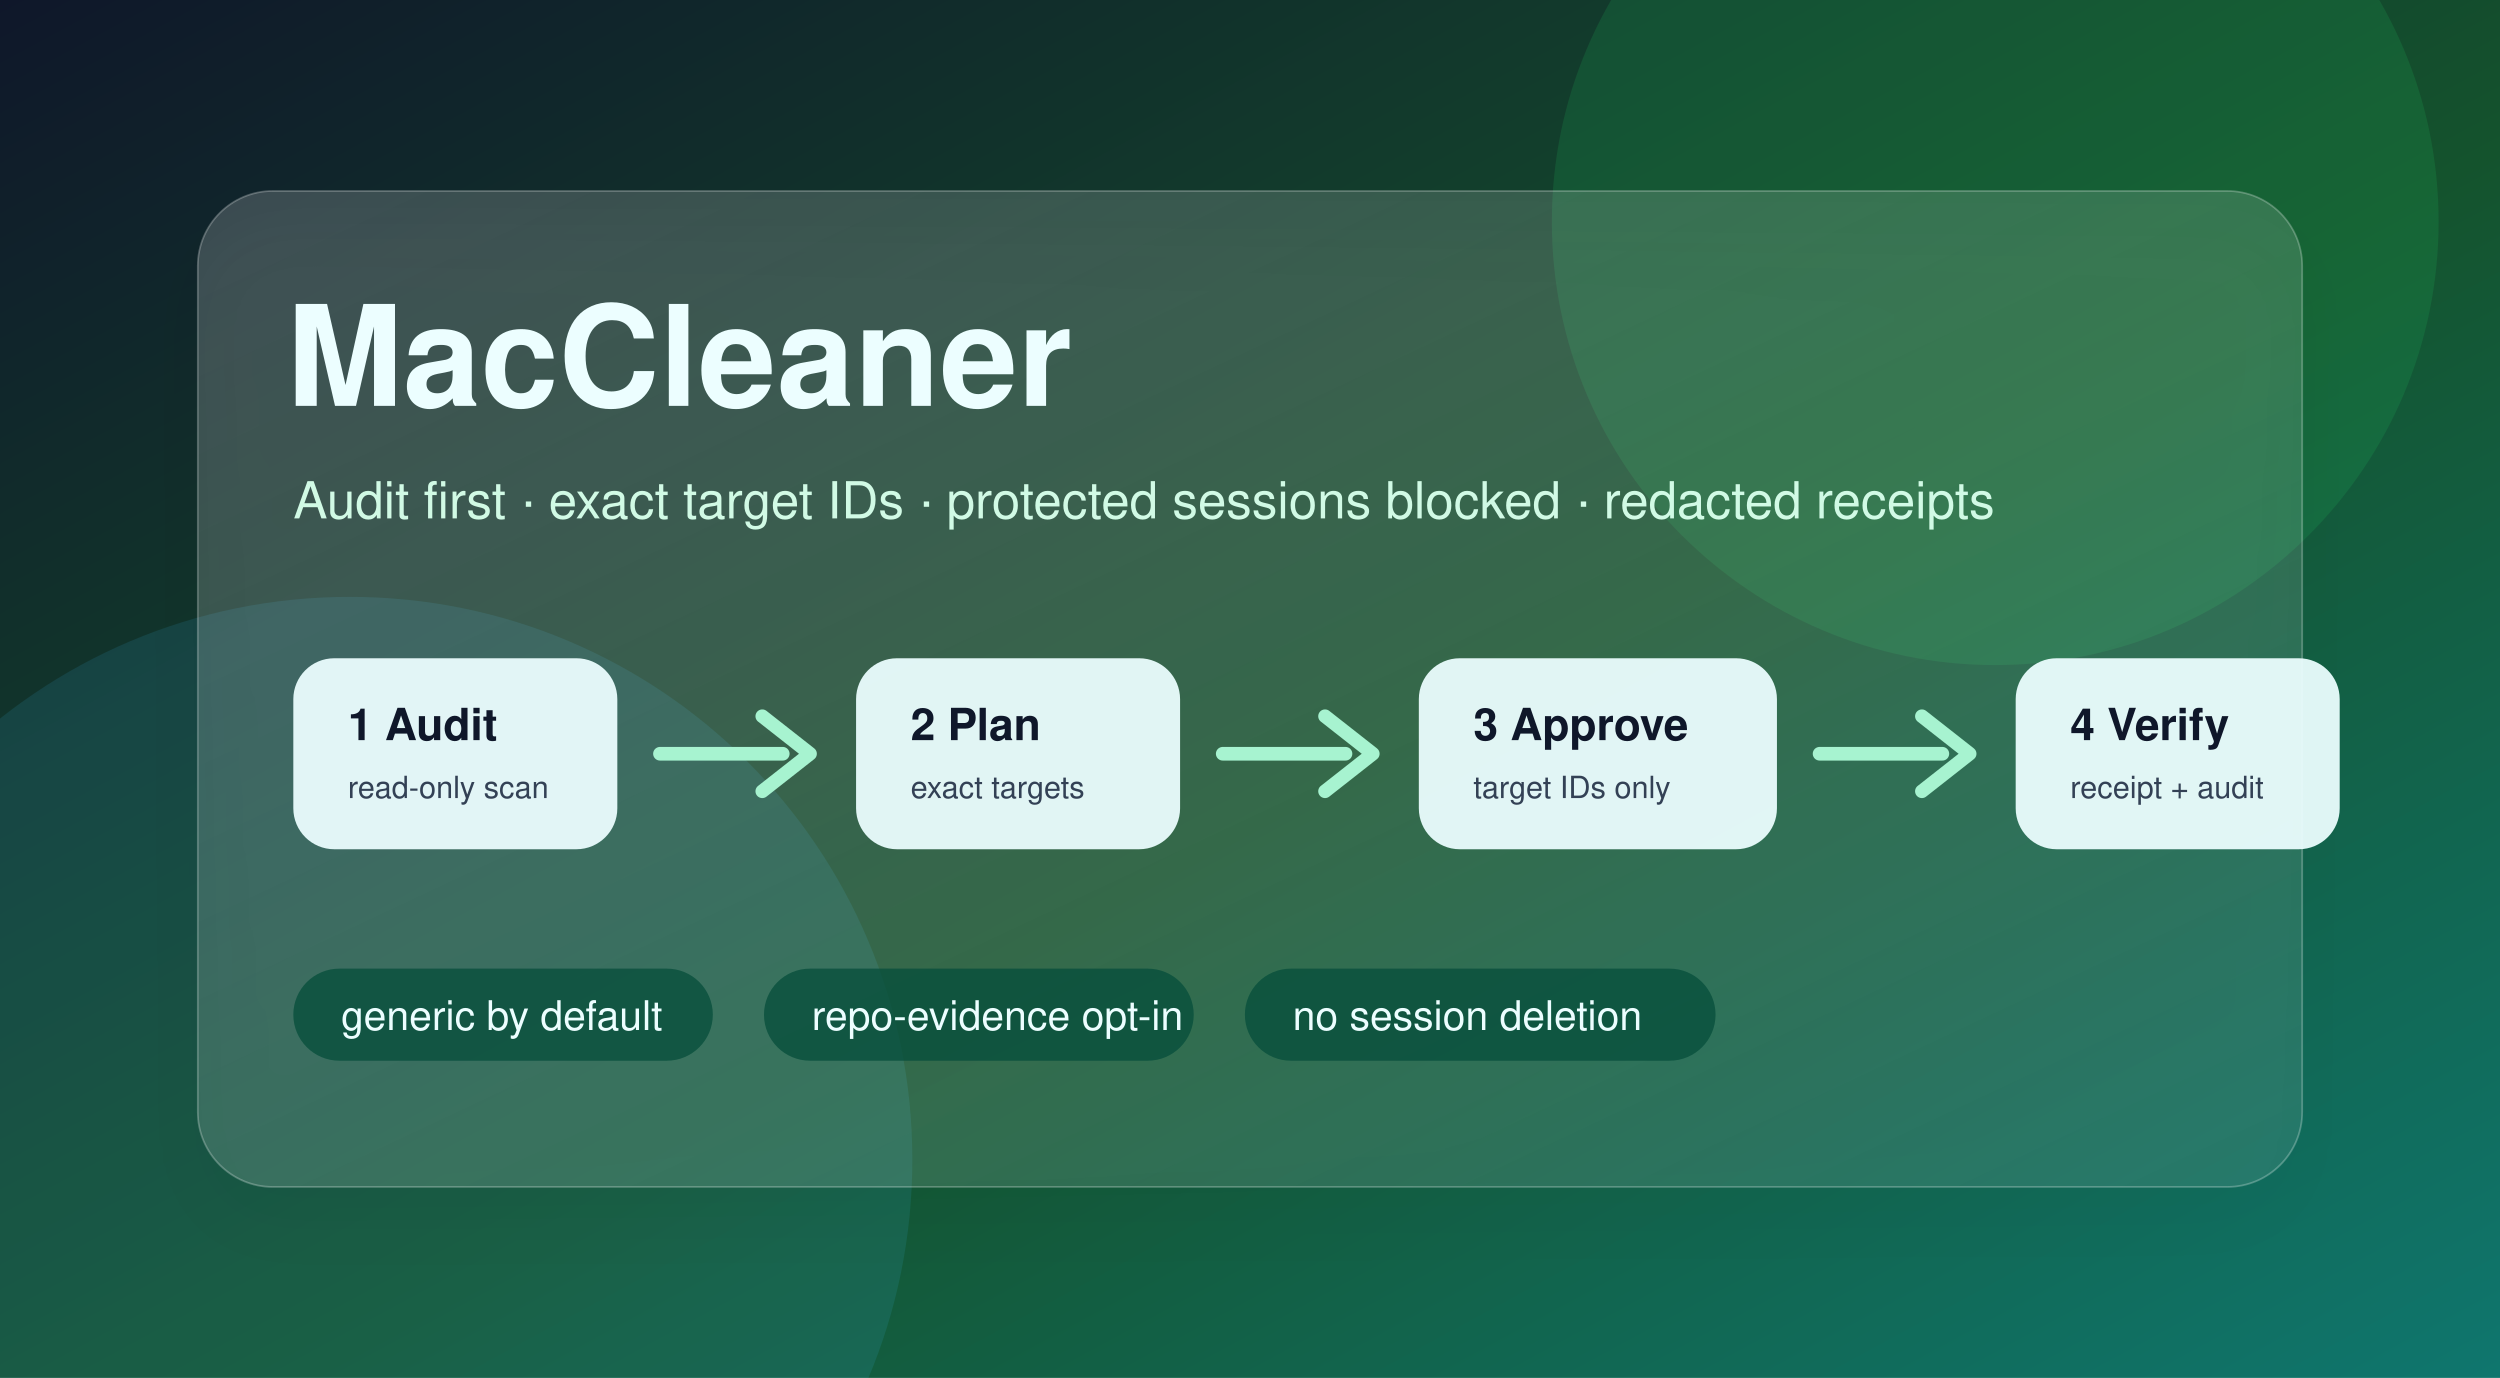
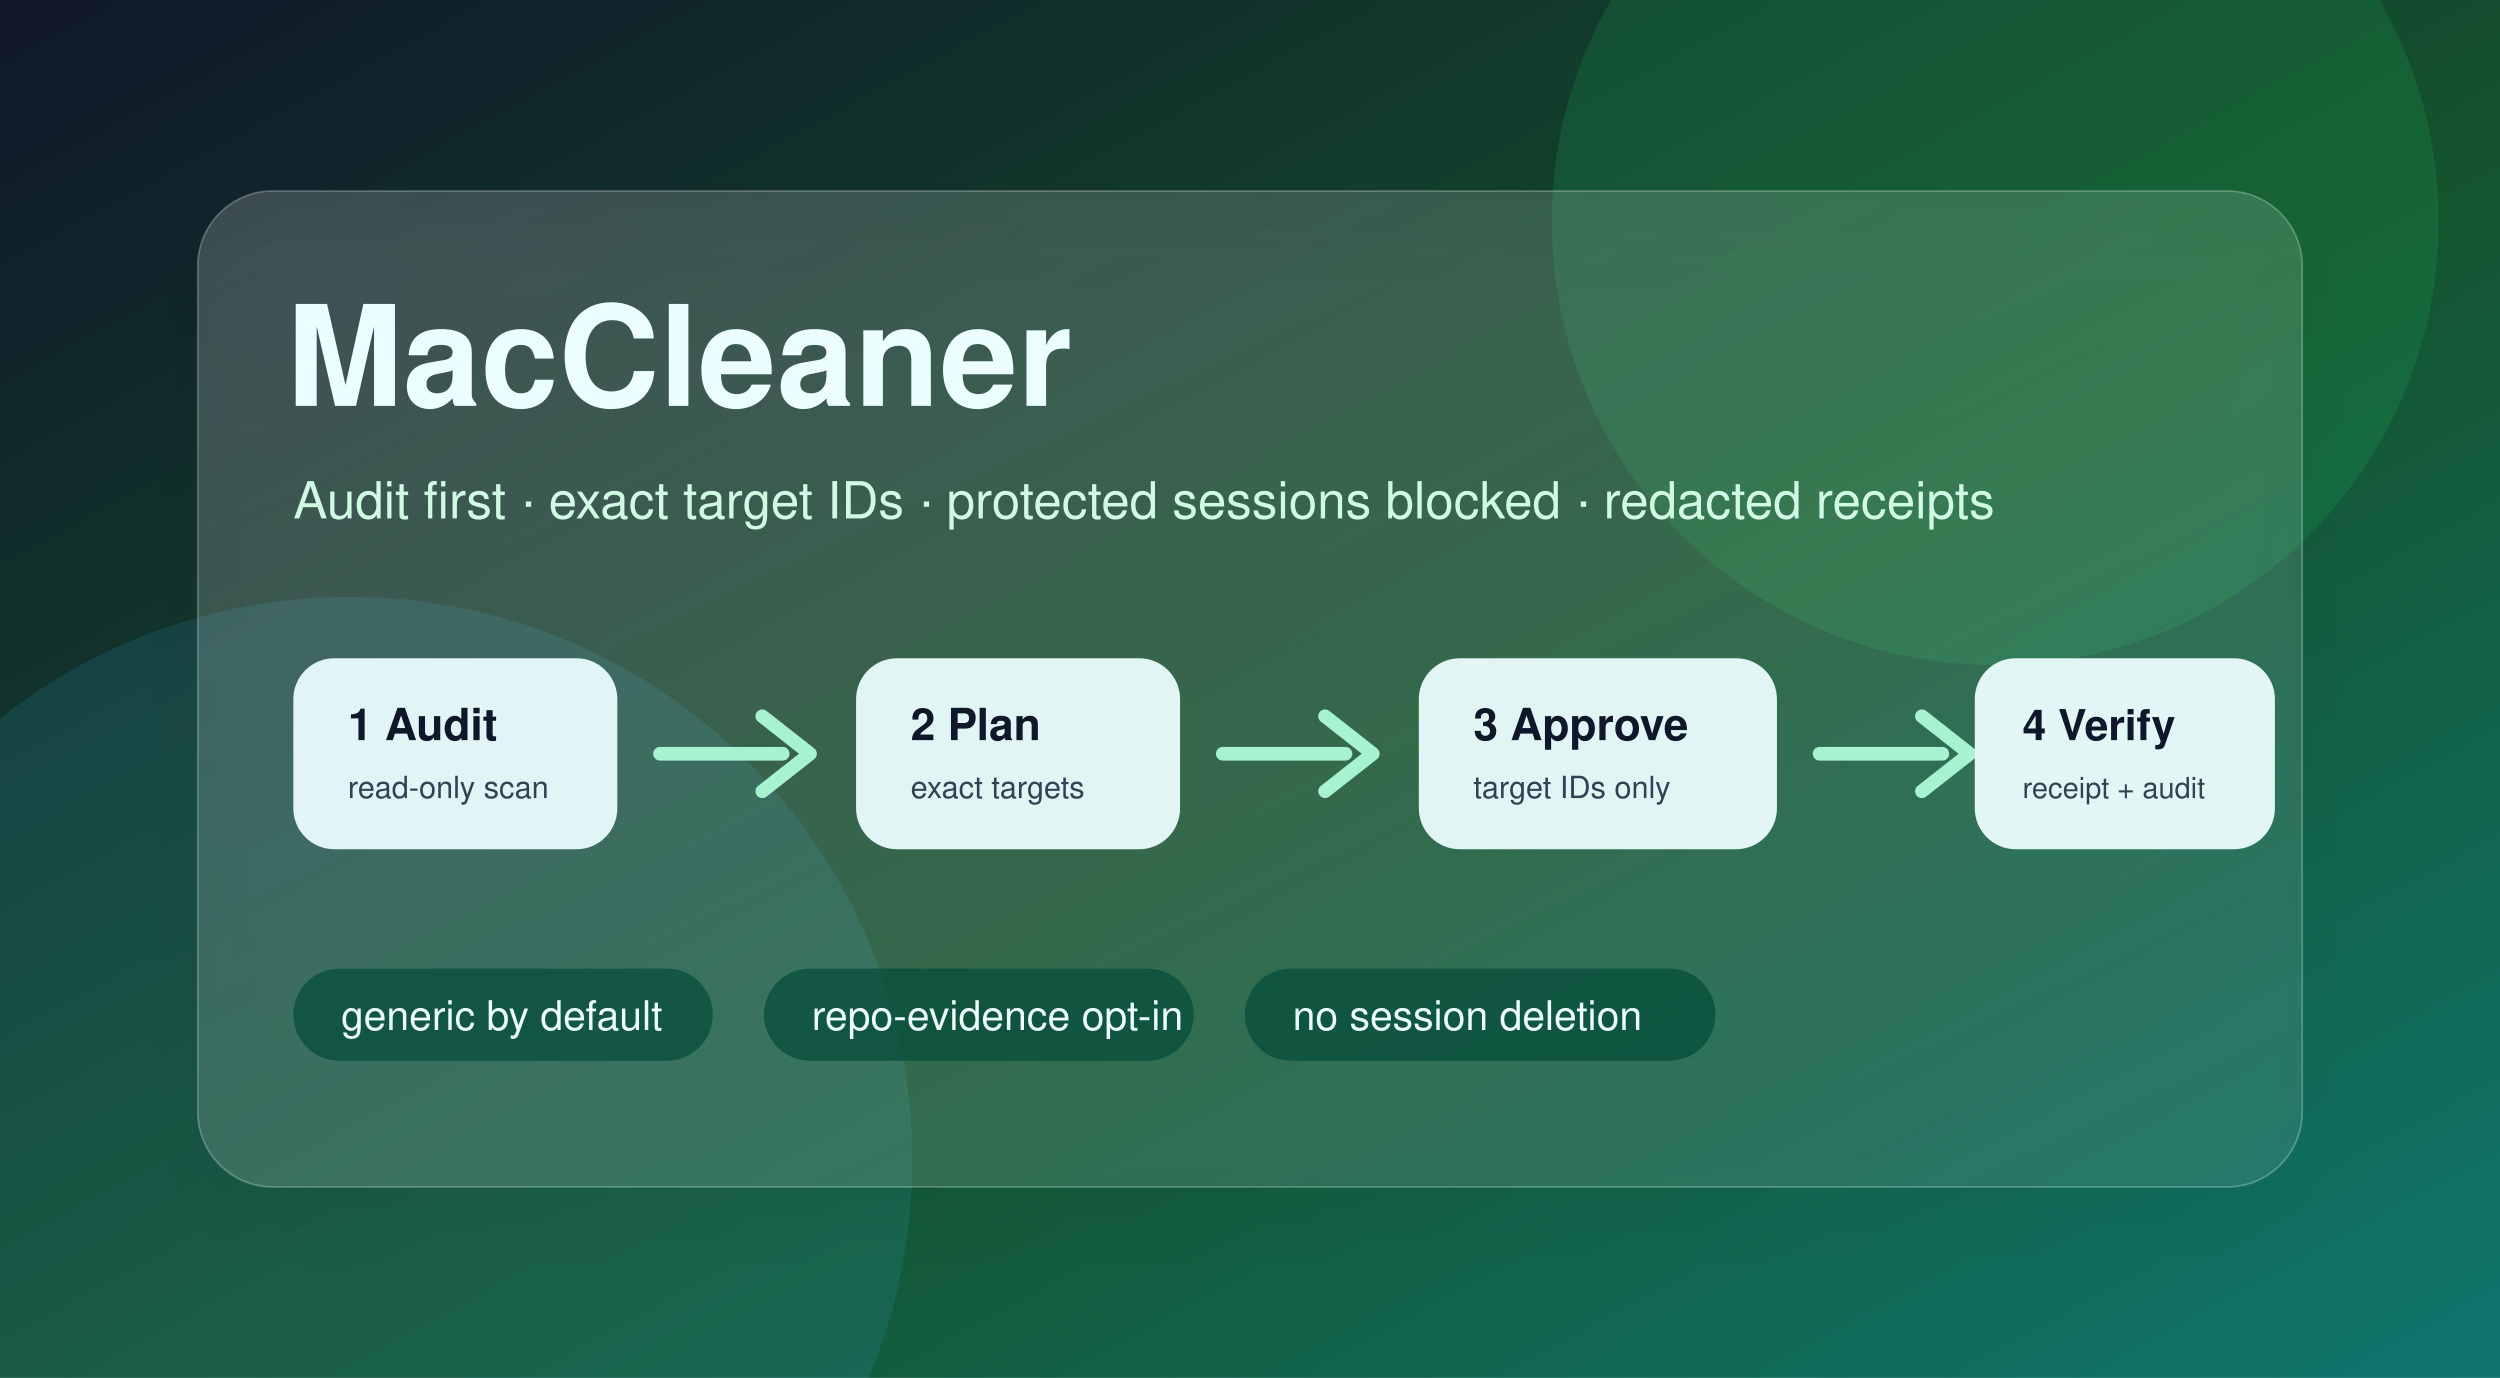
- <svg xmlns="http://www.w3.org/2000/svg" width="1466" height="808" viewBox="0 0 1466 808" role="img" aria-labelledby="title desc">
+ <svg xmlns="http://www.w3.org/2000/svg" width="1466" height="808" viewBox="0 0 1466 808" preserveAspectRatio="xMidYMid meet" role="img" aria-labelledby="title desc">
  <defs>
    <linearGradient id="bg" x1="0" y1="0" x2="1" y2="1">
      <stop offset="0" stop-color="#0f172a" />
      <stop offset="0.55" stop-color="#14532d" />
      <stop offset="1" stop-color="#0f766e" />
    </linearGradient>
    <linearGradient id="card" x1="0" y1="0" x2="1" y2="1">
      <stop offset="0" stop-color="#ffffff" stop-opacity="0.18" />
      <stop offset="1" stop-color="#ffffff" stop-opacity="0.08" />
    </linearGradient>
    <filter id="shadow" x="-20%" y="-20%" width="140%" height="140%">
      <feDropShadow dx="0" dy="24" stdDeviation="22" flood-color="#020617" flood-opacity="0.28" />
    </filter>
  </defs>
  <rect width="1466" height="808" rx="0" fill="url(#bg)" />
  <circle cx="1170" cy="130" r="260" fill="#22c55e" opacity="0.16" />
  <circle cx="205" cy="680" r="330" fill="#38bdf8" opacity="0.12" />
  <g filter="url(#shadow)">
    <rect x="116" y="112" width="1234" height="584" rx="44" fill="url(#card)" stroke="#ffffff" stroke-opacity="0.26" />
  </g>
  <text x="168" y="238" fill="#ecfeff" font-family="-apple-system,BlinkMacSystemFont,Segoe UI,Helvetica,Arial,sans-serif" font-size="82" font-weight="800">MacCleaner</text>
  <text x="172" y="304" fill="#d1fae5" font-family="-apple-system,BlinkMacSystemFont,Segoe UI,Helvetica,Arial,sans-serif" font-size="30">Audit first · exact target IDs · protected sessions blocked · redacted receipts</text>
  <g transform="translate(172 386)" font-family="-apple-system,BlinkMacSystemFont,Segoe UI,Helvetica,Arial,sans-serif">
    <g>
      <rect width="190" height="112" rx="24" fill="#ecfeff" opacity="0.94" />
      <text x="32" y="48" fill="#0f172a" font-size="26" font-weight="700">1 Audit</text>
      <text x="32" y="82" fill="#334155" font-size="18">read-only scan</text>
    </g>
    <path d="M215 56h72" stroke="#a7f3d0" stroke-width="8" stroke-linecap="round" />
    <path d="M275 34l28 22-28 22" fill="none" stroke="#a7f3d0" stroke-width="8" stroke-linecap="round" stroke-linejoin="round" />
    <g transform="translate(330 0)">
      <rect width="190" height="112" rx="24" fill="#ecfeff" opacity="0.94" />
      <text x="32" y="48" fill="#0f172a" font-size="26" font-weight="700">2 Plan</text>
      <text x="32" y="82" fill="#334155" font-size="18">exact targets</text>
    </g>
    <path d="M545 56h72" stroke="#a7f3d0" stroke-width="8" stroke-linecap="round" />
    <path d="M605 34l28 22-28 22" fill="none" stroke="#a7f3d0" stroke-width="8" stroke-linecap="round" stroke-linejoin="round" />
    <g transform="translate(660 0)">
      <rect width="210" height="112" rx="24" fill="#ecfeff" opacity="0.94" />
      <text x="32" y="48" fill="#0f172a" font-size="26" font-weight="700">3 Approve</text>
      <text x="32" y="82" fill="#334155" font-size="18">target IDs only</text>
    </g>
    <path d="M895 56h72" stroke="#a7f3d0" stroke-width="8" stroke-linecap="round" />
    <path d="M955 34l28 22-28 22" fill="none" stroke="#a7f3d0" stroke-width="8" stroke-linecap="round" stroke-linejoin="round" />
-     <g transform="translate(1010 0)">
-       <rect width="190" height="112" rx="24" fill="#ecfeff" opacity="0.94" />
-       <text x="32" y="48" fill="#0f172a" font-size="26" font-weight="700">4 Verify</text>
-       <text x="32" y="82" fill="#334155" font-size="18">receipt + audit</text>
+     <g transform="translate(986 0)">
+       <rect width="176" height="112" rx="24" fill="#ecfeff" opacity="0.94" />
+       <text x="28" y="48" fill="#0f172a" font-size="25" font-weight="700">4 Verify</text>
+       <text x="28" y="82" fill="#334155" font-size="17">receipt + audit</text>
    </g>
  </g>
  <g transform="translate(172 568)" font-family="-apple-system,BlinkMacSystemFont,Segoe UI,Helvetica,Arial,sans-serif" font-size="24" fill="#ecfeff">
    <rect width="246" height="54" rx="27" fill="#064e3b" opacity="0.78" />
    <text x="28" y="36">generic by default</text>
    <rect x="276" width="252" height="54" rx="27" fill="#064e3b" opacity="0.78" />
    <text x="304" y="36">repo-evidence opt-in</text>
    <rect x="558" width="276" height="54" rx="27" fill="#064e3b" opacity="0.78" />
    <text x="586" y="36">no session deletion</text>
  </g>
</svg>
